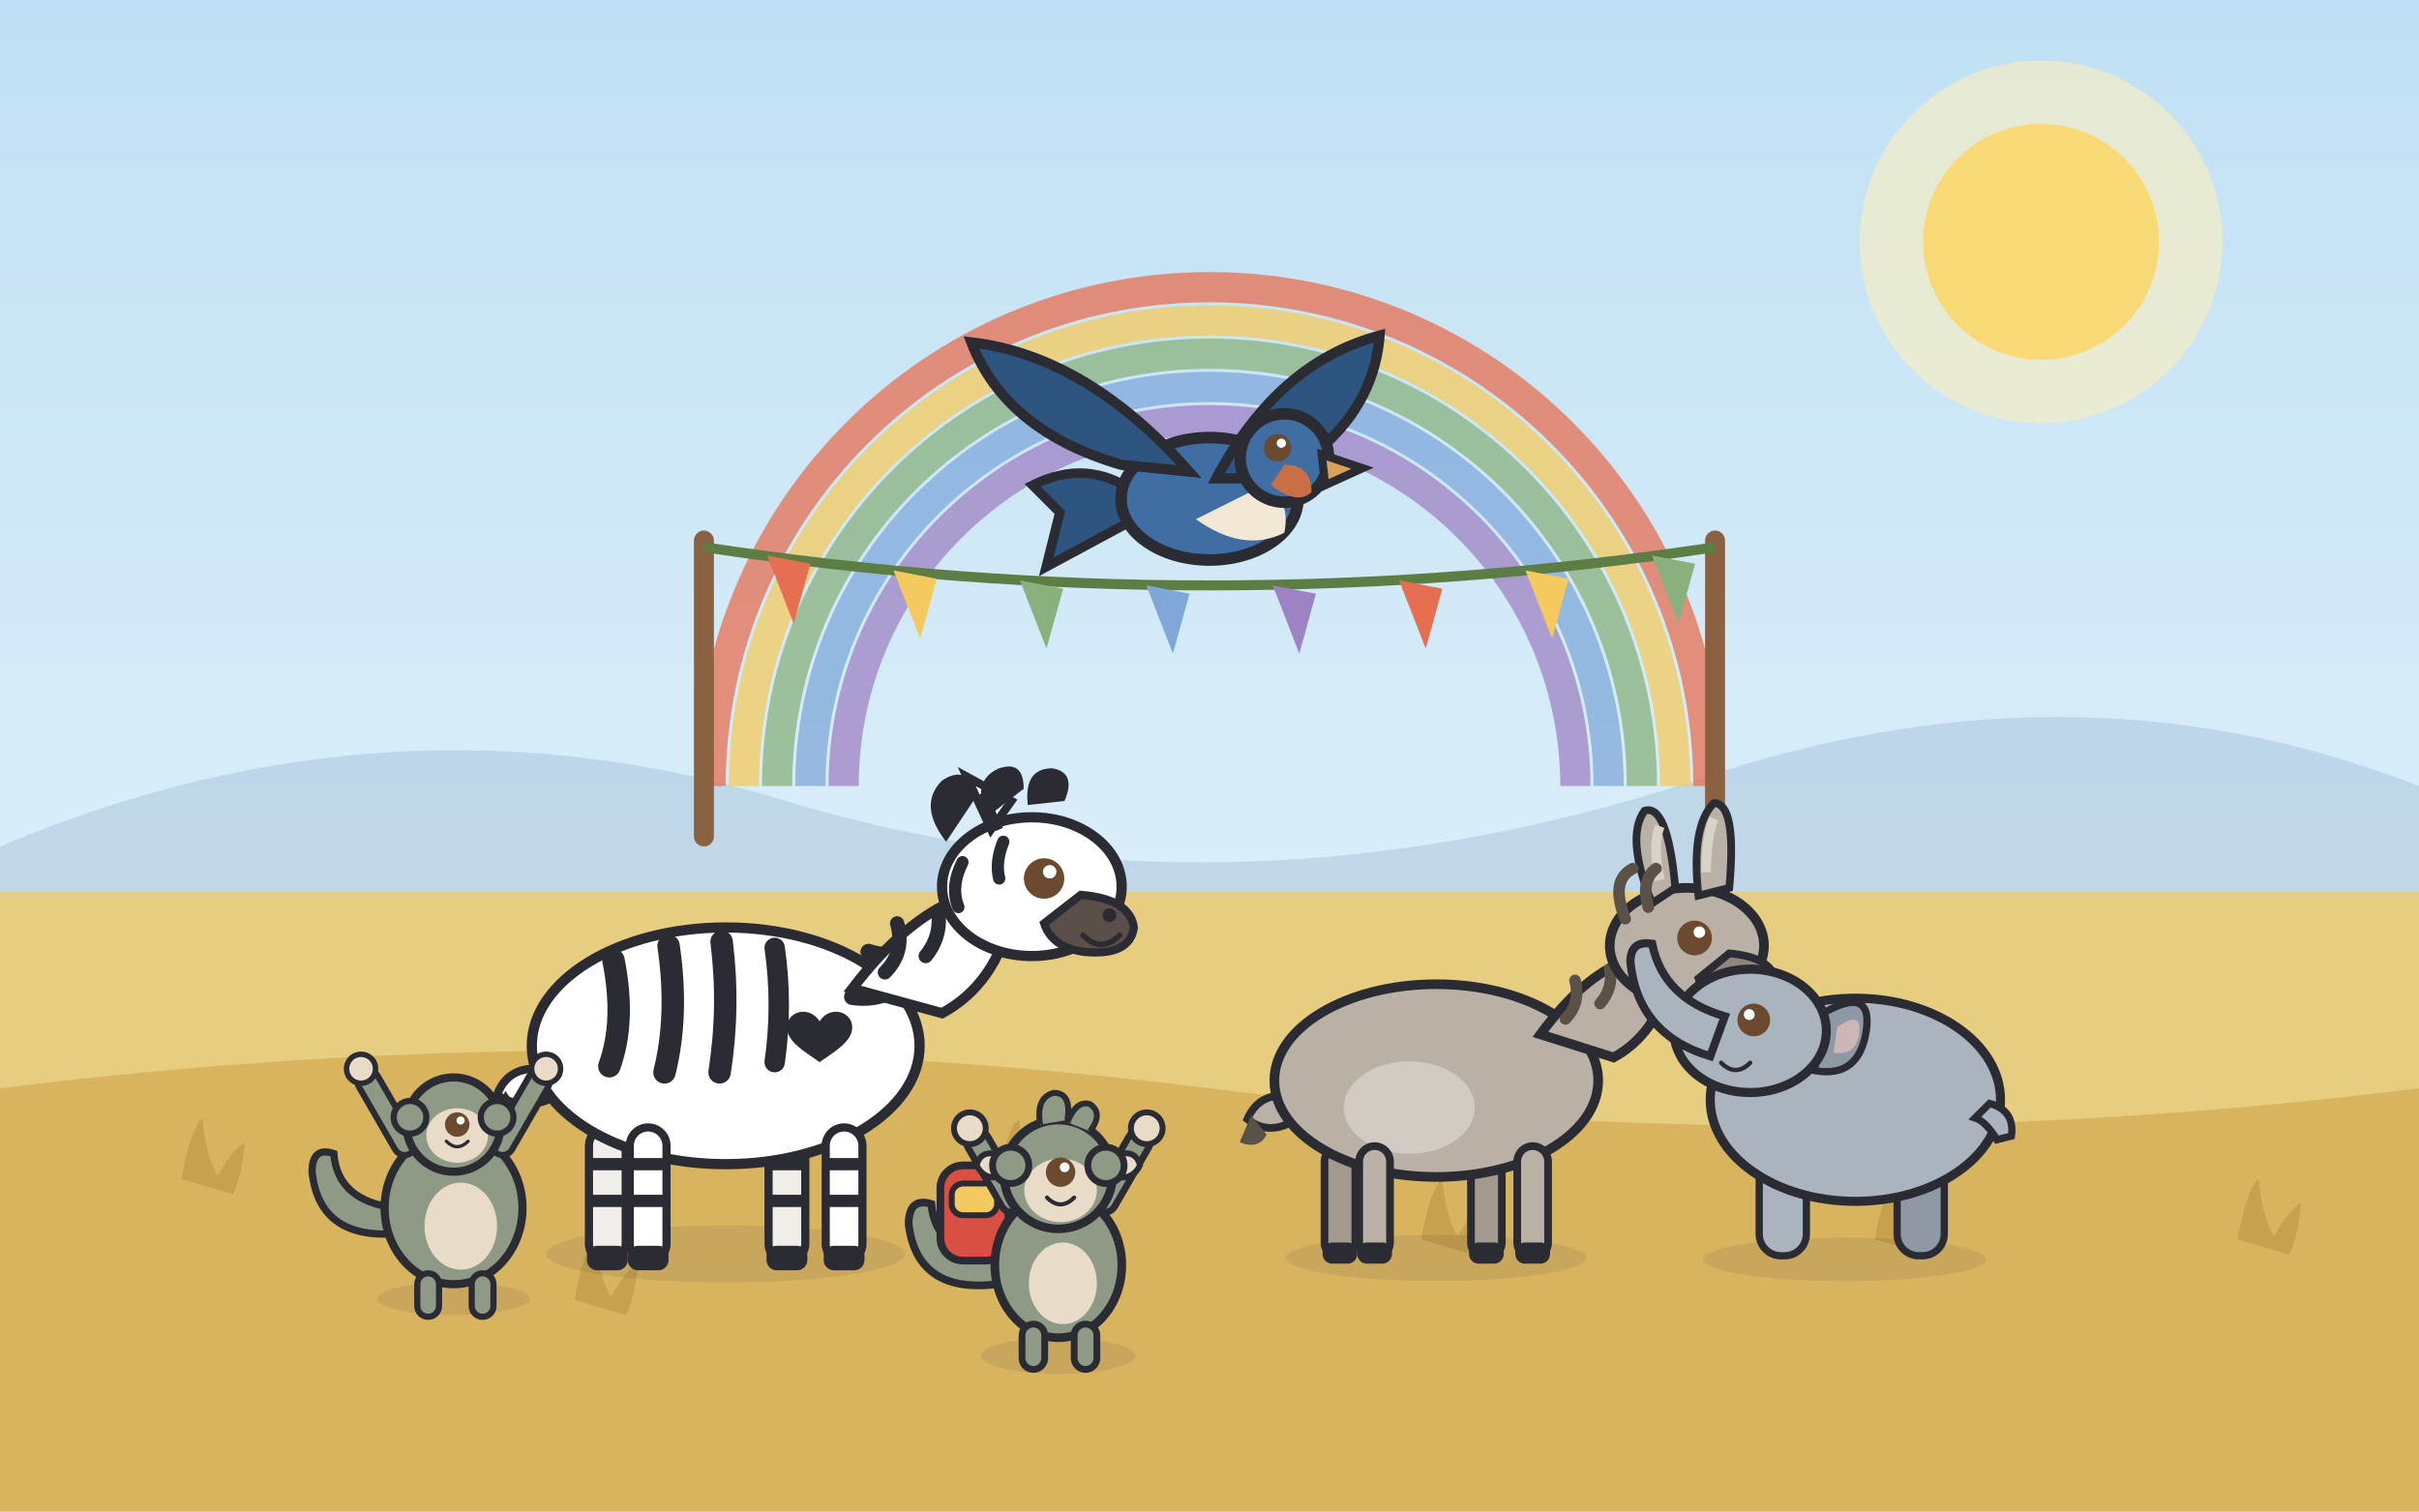
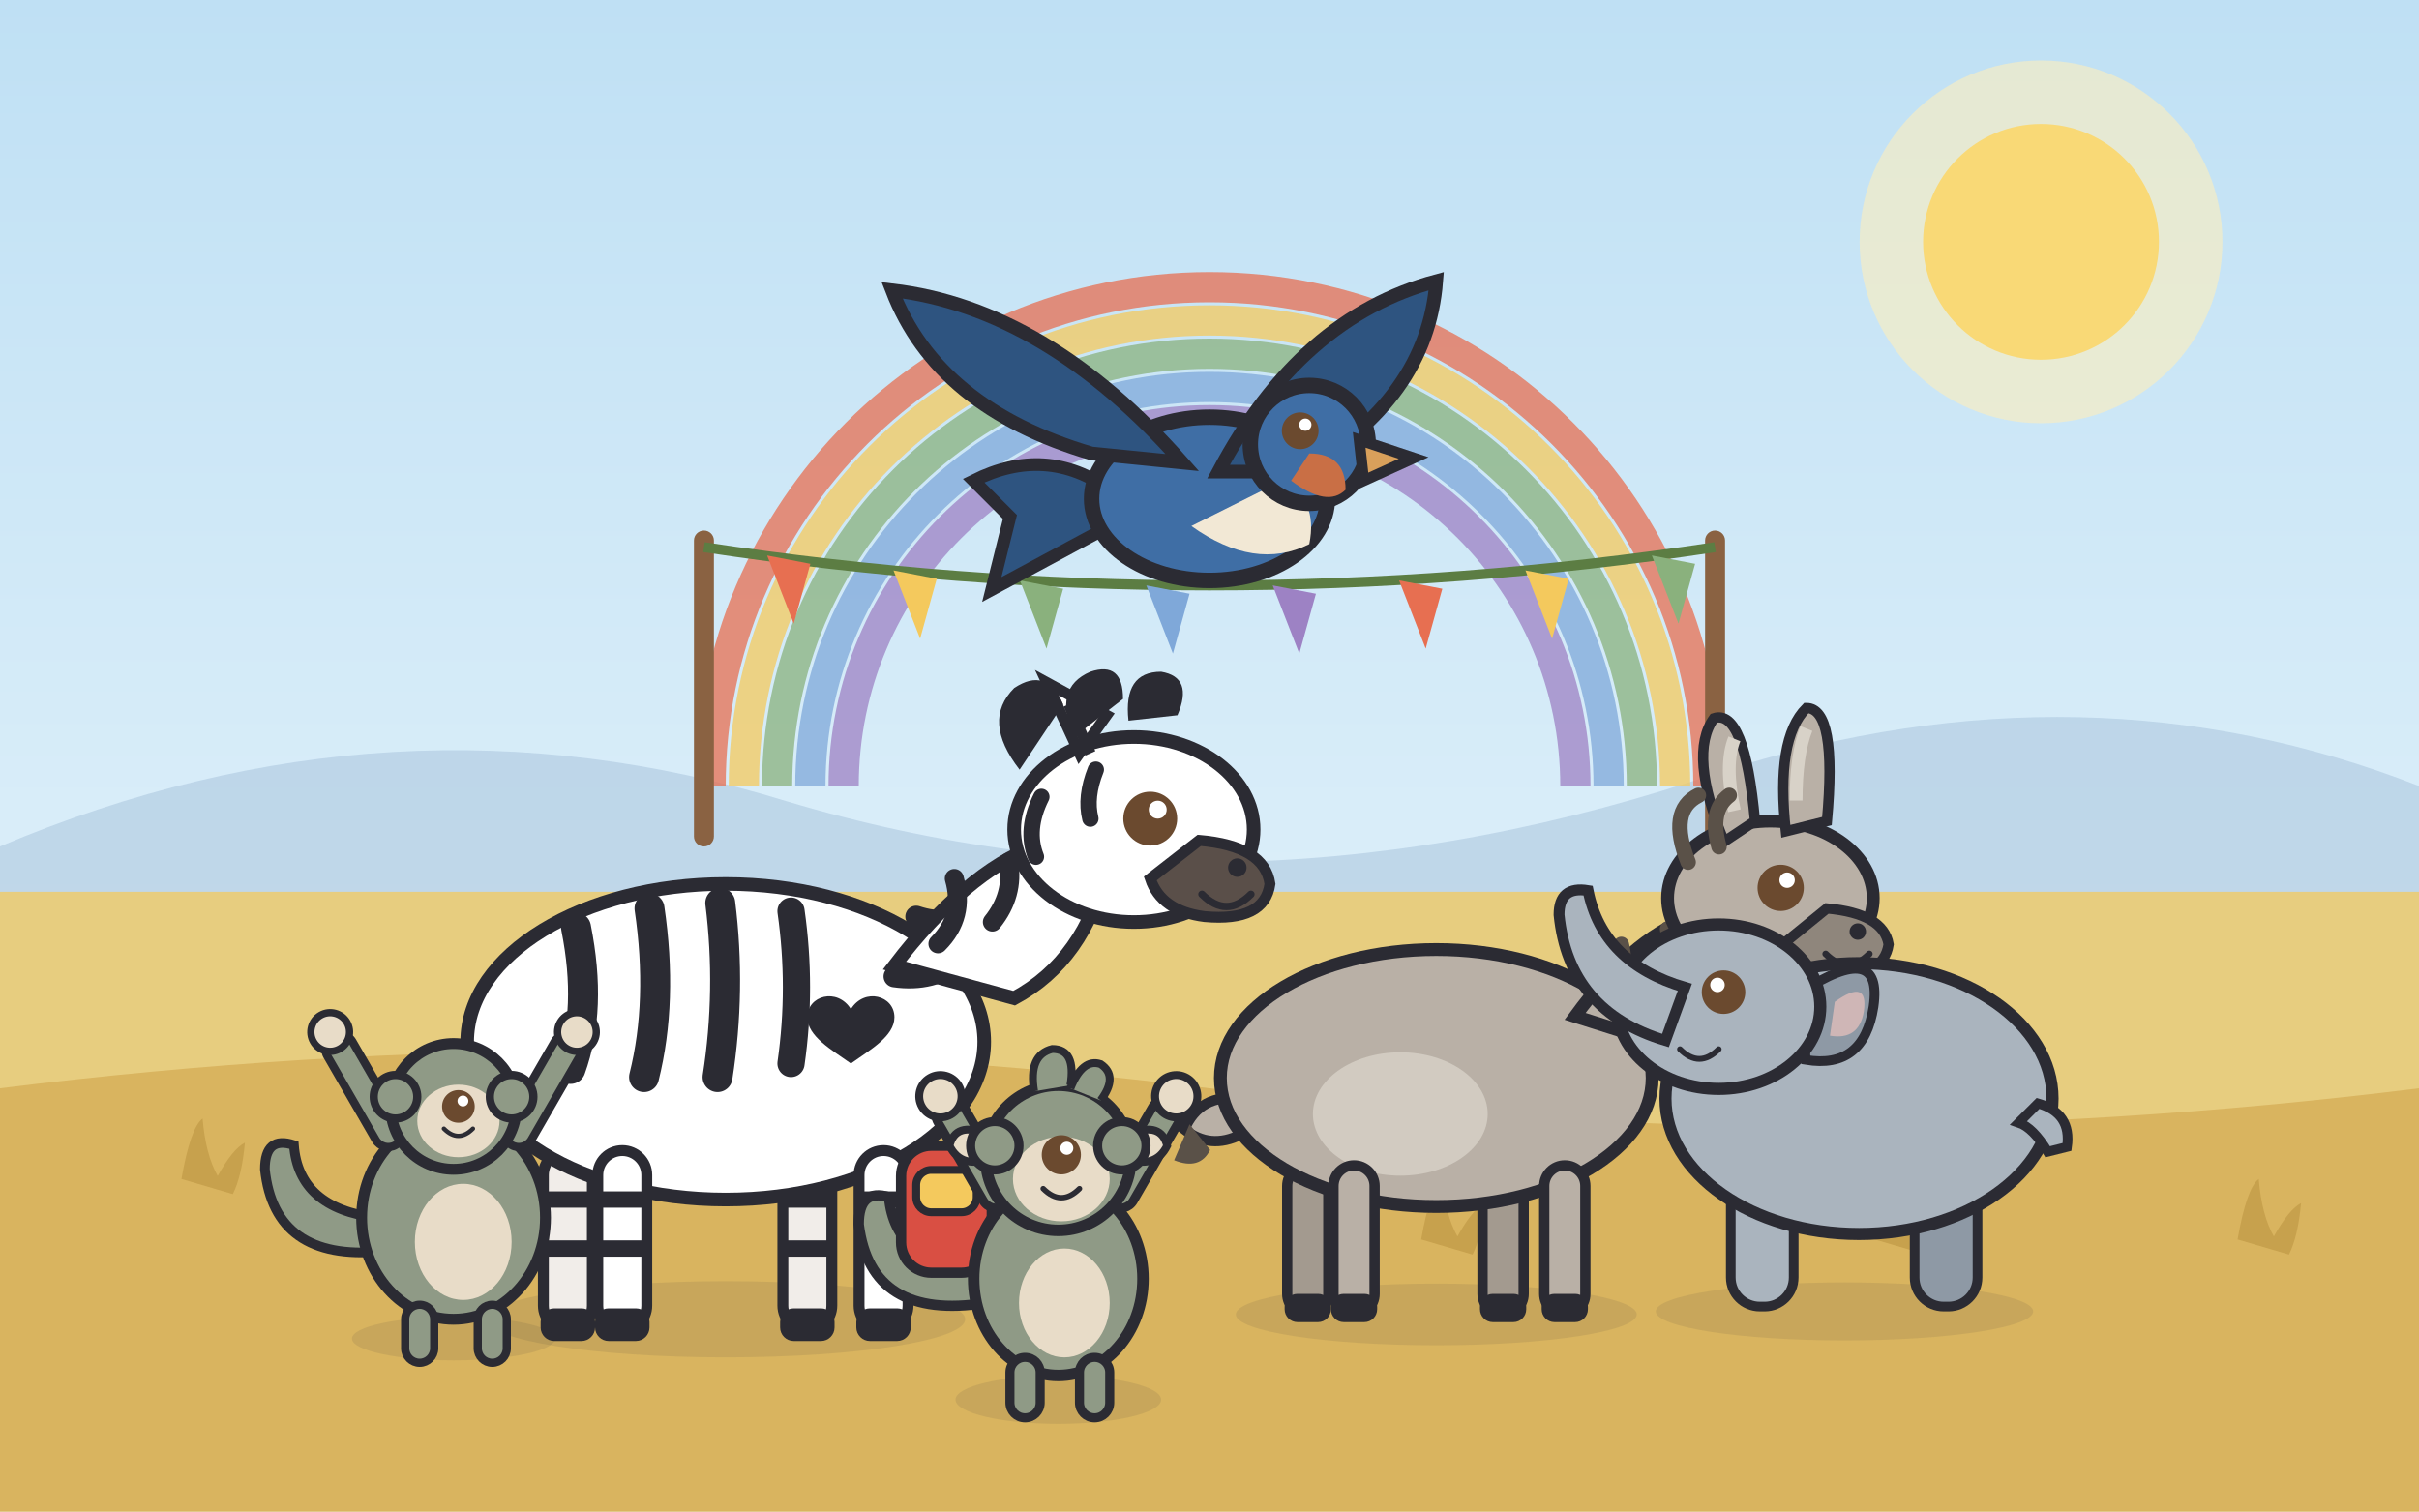
<svg xmlns="http://www.w3.org/2000/svg" viewBox="0 0 1600 1000" role="img">
  <style>
@media (prefers-reduced-motion: no-preference) {
  .anim-idle { animation: idle 3.8s ease-in-out infinite alternate; }
  @keyframes idle { from { transform: translateY(0); } to { transform: translateY(-6px); } }
  .anim-tail { transform-box: fill-box; transform-origin: 100% 20%; animation: tail 2.6s ease-in-out infinite alternate; }
  @keyframes tail { from { transform: rotate(-6deg); } to { transform: rotate(8deg); } }
  .anim-blink { transform-box: fill-box; transform-origin: center; animation: blink 5.2s infinite; }
  @keyframes blink { 0%, 93%, 100% { transform: scaleY(1); } 95%, 97% { transform: scaleY(0.12); } }
  .anim-glow { transform-box: fill-box; transform-origin: center; animation: glow 4.2s ease-in-out infinite alternate; }
  @keyframes glow { from { transform: scale(1); opacity: 0.5; } to { transform: scale(1.08); opacity: 0.75; } }
  .anim-shimmer { animation: shimmer 5s ease-in-out infinite alternate; }
  @keyframes shimmer { from { opacity: 0.62; } to { opacity: 0.92; } }
  .anim-grass { transform-box: fill-box; transform-origin: 50% 100%; animation: sway 3.2s ease-in-out infinite alternate; }
  .anim-canopy { transform-box: fill-box; transform-origin: 50% 100%; animation: sway 5.6s ease-in-out infinite alternate; }
  @keyframes sway { from { transform: rotate(-1.8deg); } to { transform: rotate(2.2deg); } }
  .anim-rain { animation: rainfall 1.15s linear infinite; }
  @keyframes rainfall { from { transform: translateY(-32px); opacity: 0.85; } 75% { opacity: 0.55; } to { transform: translateY(72px); opacity: 0; } }
  .anim-ripple { transform-box: fill-box; transform-origin: center; animation: ripple 3.4s ease-in-out infinite alternate; }
  @keyframes ripple { from { transform: scale(1); opacity: 0.8; } to { transform: scale(1.18); opacity: 0.55; } }
  .anim-drip { animation: drip 1s ease-in infinite; }
  @keyframes drip { from { transform: translateY(-12px); opacity: 0.95; } to { transform: translateY(28px); opacity: 0; } }
  .anim-flow { stroke-dasharray: 26 20; animation: flow 0.8s linear infinite; }
  @keyframes flow { from { stroke-dashoffset: 0; } to { stroke-dashoffset: -46; } }
  .anim-splash { transform-box: fill-box; transform-origin: 50% 100%; animation: splashPulse 1.7s ease-in-out infinite alternate; }
  @keyframes splashPulse { from { transform: scale(0.97); } to { transform: scale(1.05); } }
  .anim-strain { transform-box: fill-box; transform-origin: center; animation: strain 0.9s ease-in-out infinite alternate; }
  @keyframes strain { from { transform: translateX(-5px); } to { transform: translateX(4px); } }
  .anim-float { transform-box: fill-box; transform-origin: center; animation: floaty 2.6s ease-in-out infinite alternate; }
  @keyframes floaty { from { transform: translateY(0) scale(1); } to { transform: translateY(-12px) scale(1.08); } }
  .anim-wave { animation: wave 2.4s ease-in-out infinite; opacity: 0; }
  @keyframes wave { 0% { opacity: 0; } 30% { opacity: 0.9; } 60%, 100% { opacity: 0; } }
  .anim-cloud { animation: cloudDrift 9s ease-in-out infinite alternate; }
  @keyframes cloudDrift { from { transform: translateX(-18px); } to { transform: translateX(22px); } }
  .tap-target { cursor: pointer; }
  .tap-target.tap-play { transform-box: fill-box; transform-origin: 50% 85%; animation: tapWiggle 0.7s ease-in-out; }
  .tap-target[data-tap="puddle"].tap-play { transform-origin: center; animation: tapSplash 0.85s ease-out; }
  .tap-target[data-tap="sun"].tap-play { transform-origin: center; animation: tapPulse 0.6s ease-in-out; }
  .tap-target[data-tap="tree"].tap-play { transform-origin: 50% 100%; animation: tapShake 0.7s ease-in-out; }
  @keyframes tapWiggle { 0% { transform: rotate(0); } 25% { transform: rotate(-4deg) scale(1.03); } 55% { transform: rotate(3deg) scale(1.04); } 80% { transform: rotate(-1.5deg); } 100% { transform: rotate(0); } }
  @keyframes tapSplash { 0% { transform: scale(1); } 40% { transform: scale(1.06, 0.94); } 70% { transform: scale(0.97, 1.03); } 100% { transform: scale(1); } }
  @keyframes tapPulse { 0% { transform: scale(1); } 50% { transform: scale(1.12); } 100% { transform: scale(1); } }
  @keyframes tapShake { 0% { transform: rotate(0); } 20% { transform: rotate(2.4deg); } 45% { transform: rotate(-2deg); } 70% { transform: rotate(1.2deg); } 100% { transform: rotate(0); } }
  .tap-burst { opacity: 0; }
  .tap-target.tap-play .tap-burst { opacity: 1; }
  .tap-target.tap-play .tap-burst circle { animation: burstUp 0.6s ease-out forwards; }
  @keyframes burstUp { from { transform: translateY(0); opacity: 0.95; } to { transform: translateY(-90px); opacity: 0; } }
}
</style>
  <defs>
    <linearGradient id="sky" x1="0" y1="0" x2="0" y2="1">
      <stop offset="0" stop-color="#bfe0f4" />
      <stop offset="1" stop-color="#eef8fd" />
    </linearGradient>
  </defs>
  <rect width="1600" height="1000" fill="url(#sky)" />
  <g class="tap-target" data-tap="sun">
    <circle class="anim-glow" cx="1350" cy="160" r="120" fill="#fdeebc" opacity="0.6" />
    <circle cx="1350" cy="160" r="78" fill="#f9d976" />
  </g>
  <path d="M 0 560 q 260 -110 520 -30 q 300 90 620 -20 q 240 -76 460 10 L 1600 640 L 0 640 Z" fill="#a9c4dd" opacity="0.55" />
  <rect x="0" y="590" width="1600" height="410" fill="#e7cd7f" />
  <path d="M 0 720 q 400 -50 800 0 q 400 50 800 0 L 1600 1000 L 0 1000 Z" fill="#d9b45f" />
  <g class="anim-grass" style="animation-delay:1.00s">
    <path d="M 120 780 q 6 -34 14 -40 q 2 24 10 38 q 10 -18 18 -22 q -2 22 -8 34 z" fill="#c39c48" opacity="0.8" />
  </g>
  <g class="anim-grass" style="animation-delay:0.50s">
    <path d="M 380 860 q 6 -34 14 -40 q 2 24 10 38 q 10 -18 18 -22 q -2 22 -8 34 z" fill="#c39c48" opacity="0.8" />
  </g>
  <g class="anim-grass" style="animation-delay:2.50s">
    <path d="M 660 780 q 6 -34 14 -40 q 2 24 10 38 q 10 -18 18 -22 q -2 22 -8 34 z" fill="#c39c48" opacity="0.8" />
  </g>
  <g class="anim-grass" style="animation-delay:1.50s">
    <path d="M 940 820 q 6 -34 14 -40 q 2 24 10 38 q 10 -18 18 -22 q -2 22 -8 34 z" fill="#c39c48" opacity="0.8" />
  </g>
  <g class="anim-grass" style="animation-delay:0.00s">
    <path d="M 1240 820 q 6 -34 14 -40 q 2 24 10 38 q 10 -18 18 -22 q -2 22 -8 34 z" fill="#c39c48" opacity="0.8" />
  </g>
  <g class="anim-grass" style="animation-delay:0.00s">
    <path d="M 1480 820 q 6 -34 14 -40 q 2 24 10 38 q 10 -18 18 -22 q -2 22 -8 34 z" fill="#c39c48" opacity="0.8" />
  </g>
  <g class="anim-shimmer">
    <path d="M 470 520 a 330 330 0 0 1 660 0" fill="none" stroke="#e76f51" stroke-width="20" opacity="0.75" />
    <path d="M 492 520 a 308 308 0 0 1 616 0" fill="none" stroke="#f4c95d" stroke-width="20" opacity="0.75" />
    <path d="M 514 520 a 286 286 0 0 1 572 0" fill="none" stroke="#8ab17d" stroke-width="20" opacity="0.75" />
    <path d="M 536 520 a 264 264 0 0 1 528 0" fill="none" stroke="#7fa8d9" stroke-width="20" opacity="0.75" />
    <path d="M 558 520 a 242 242 0 0 1 484 0" fill="none" stroke="#9d82c4" stroke-width="20" opacity="0.75" />
  </g>
  <g transform="translate(800 560) scale(1.1)">
    <rect x="-310" y="-190" width="12" height="190" rx="6" fill="#8a6242" />
    <rect x="298" y="-190" width="12" height="190" rx="6" fill="#8a6242" />
    <path d="M -304 -180 q 304 46 608 0" stroke="#5c7d43" stroke-width="6" fill="none" />
    <path d="M -266 -175 l 26 5 l -10 36 z" fill="#e76f51" />
    <path d="M -190 -166 l 26 5 l -10 36 z" fill="#f4c95d" />
    <path d="M -114 -160 l 26 5 l -10 36 z" fill="#8ab17d" />
    <path d="M -38 -157 l 26 5 l -10 36 z" fill="#7fa8d9" />
    <path d="M 38 -157 l 26 5 l -10 36 z" fill="#9d82c4" />
    <path d="M 114 -160 l 26 5 l -10 36 z" fill="#e76f51" />
    <path d="M 190 -166 l 26 5 l -10 36 z" fill="#f4c95d" />
    <path d="M 266 -175 l 26 5 l -10 36 z" fill="#8ab17d" />
  </g>
-   <g transform="translate(480 700) scale(1.35 1.35) rotate(0)">
+   <g transform="translate(480 700) scale(1.8 1.8) rotate(0)">
    <ellipse cx="0" cy="96" rx="88" ry="14" fill="#2b2b33" opacity="0.10" />
    <g class="tap-target" data-tap="zebra" data-mood="happy">
      <g class="anim-idle" style="animation-delay:0.40s">
        <g transform="translate(-58 34) rotate(0)">
          <rect x="-9" y="0" width="18" height="66" rx="9" fill="#f1ede9" stroke="#2b2b33" stroke-width="4" />
          <path d="M -9 18 h 18 M -9 36 h 18" stroke="#2b2b33" stroke-width="6" />
          <rect x="-10" y="58" width="20" height="12" rx="5" fill="#2b2b33" />
        </g>
        <g transform="translate(30 34) rotate(0)">
          <rect x="-9" y="0" width="18" height="66" rx="9" fill="#f1ede9" stroke="#2b2b33" stroke-width="4" />
          <path d="M -9 18 h 18 M -9 36 h 18" stroke="#2b2b33" stroke-width="6" />
          <rect x="-10" y="58" width="20" height="12" rx="5" fill="#2b2b33" />
        </g>
        <g class="anim-tail" style="animation-delay:0.40s">
          <path d="M -86 6 q -20 -4 -26 12 q 12 8 26 2" fill="#ffffff" stroke="#2b2b33" stroke-width="4" />
          <path d="M -108 16 l -6 16 q 10 4 14 -4 z" fill="#2b2b33" />
        </g>
        <ellipse cx="0" cy="-6" rx="95" ry="58" fill="#ffffff" stroke="#2b2b33" stroke-width="5" />
        <path d="M -55 -48 q 6 30 -2 52" stroke="#2b2b33" stroke-width="11" fill="none" stroke-linecap="round" />
        <path d="M -28 -55 q 5 34 -2 62" stroke="#2b2b33" stroke-width="11" fill="none" stroke-linecap="round" />
        <path d="M -2 -57 q 4 32 -1 64" stroke="#2b2b33" stroke-width="11" fill="none" stroke-linecap="round" />
        <path d="M 24 -54 q 4 28 0 56" stroke="#2b2b33" stroke-width="10" fill="none" stroke-linecap="round" />
        <path d="M 62 -30 q 14 2 24 -6" stroke="#2b2b33" stroke-width="8" fill="none" stroke-linecap="round" />
        <path d="M 70 -52 q 12 4 22 -2" stroke="#2b2b33" stroke-width="8" fill="none" stroke-linecap="round" />
        <path d="M 46 -18 c -5 -8 -16 -5 -16 3 c 0 7 9 12 16 17 c 7 -5 16 -10 16 -17 c 0 -8 -11 -11 -16 -3 z" fill="#2b2b33" />
        <g transform="translate(-38 34) rotate(0)">
          <rect x="-9" y="0" width="18" height="66" rx="9" fill="#ffffff" stroke="#2b2b33" stroke-width="4" />
          <path d="M -9 18 h 18 M -9 36 h 18" stroke="#2b2b33" stroke-width="6" />
          <rect x="-10" y="58" width="20" height="12" rx="5" fill="#2b2b33" />
        </g>
        <g transform="translate(58 34) rotate(0)">
          <rect x="-9" y="0" width="18" height="66" rx="9" fill="#ffffff" stroke="#2b2b33" stroke-width="4" />
          <path d="M -9 18 h 18 M -9 36 h 18" stroke="#2b2b33" stroke-width="6" />
          <rect x="-10" y="58" width="20" height="12" rx="5" fill="#2b2b33" />
        </g>
        <path d="M 62 -34 q 26 -34 52 -44 l 26 8 q -8 34 -34 48 z" fill="#ffffff" stroke="#2b2b33" stroke-width="5" />
        <path d="M 84 -66 q 4 14 -6 24 M 104 -72 q 2 12 -6 22" stroke="#2b2b33" stroke-width="7" fill="none" stroke-linecap="round" />
        <g transform="translate(150 -84)">
          <ellipse cx="0" cy="0" rx="44" ry="34" fill="#ffffff" stroke="#2b2b33" stroke-width="5" />
          <path d="M 24 4 q 24 2 26 16 q -2 14 -24 12 q -16 -2 -20 -14 z" fill="#5a4f49" stroke="#2b2b33" stroke-width="4" />
          <circle cx="38" cy="14" r="3.4" fill="#2b2b33" />
          <g transform="translate(34 22)">
            <path d="M -9 1.8 q 9 9 18 0" stroke="#2b2b33" stroke-width="2.7" fill="none" stroke-linecap="round" />
          </g>
          <path d="M -20 -28 l -12 -26 l 22 12 z" fill="#ffffff" stroke="#2b2b33" stroke-width="4" />
          <path d="M -24 -46 l 8 18" stroke="#2b2b33" stroke-width="4" />
          <path d="M -34 -12 q -6 12 -2 22 M -14 -22 q -4 10 -2 18" stroke="#2b2b33" stroke-width="6" fill="none" stroke-linecap="round" />
          <g transform="translate(6 -4)">
            <g class="anim-blink">
              <circle cx="0" cy="0" r="9.9" fill="#6b4a2f" />
              <circle cx="2.75" cy="-3.3" r="3.3" fill="#fff" />
            </g>
          </g>
          <path d="M -42 -22 q -14 -18 -2 -30 q 12 -8 18 6 M -22 -34 q -8 -18 6 -24 q 12 -4 12 10 M -2 -40 q -2 -18 12 -18 q 12 2 6 16" fill="#2b2b33" />
        </g>
      </g>
    </g>
  </g>
-   <g transform="translate(700 810) scale(1.5 1.5)">
+   <g transform="translate(700 810) scale(2 2)">
    <ellipse cx="0" cy="58" rx="34" ry="8" fill="#2b2b33" opacity="0.10" />
    <g class="tap-target" data-tap="kiki" data-mood="happy">
      <g class="anim-idle" style="animation-delay:1.47s">
        <g class="anim-tail" style="animation-delay:1.47s">
          <path d="M -24 26 q -38 6 -42 -26 q 0 -12 10 -9 q 2 22 30 25 z" fill="#8f9a86" stroke="#2b2b33" stroke-width="3.4" />
        </g>
        <g>
          <rect x="-52" y="-26" width="30" height="42" rx="10" fill="#d94f43" stroke="#2b2b33" stroke-width="3.4" />
          <rect x="-47" y="-18" width="20" height="14" rx="5" fill="#f4c95d" stroke="#2b2b33" stroke-width="2.6" />
          <path d="M -24 -20 q 14 -4 22 4 M -24 2 q 14 -2 22 6" stroke="#a53a30" stroke-width="5" fill="none" />
        </g>
        <ellipse cx="0" cy="18" rx="28" ry="32" fill="#8f9a86" stroke="#2b2b33" stroke-width="3.8" />
        <ellipse cx="2" cy="26" rx="15" ry="18" fill="#e8dcc8" />
        <g transform="translate(-18 -6) rotate(150)">
          <rect x="-5" y="0" width="10" height="40" rx="5" fill="#8f9a86" stroke="#2b2b33" stroke-width="3" />
          <circle cx="0" cy="42" r="7" fill="#e8dcc8" stroke="#2b2b33" stroke-width="2.6" />
        </g>
        <g transform="translate(18 -6) rotate(-150)">
          <rect x="-5" y="0" width="10" height="40" rx="5" fill="#8f9a86" stroke="#2b2b33" stroke-width="3" />
          <circle cx="0" cy="42" r="7" fill="#e8dcc8" stroke="#2b2b33" stroke-width="2.6" />
        </g>
        <g transform="translate(-11 44)">
          <rect x="-5" y="0" width="10" height="20" rx="5" fill="#8f9a86" stroke="#2b2b33" stroke-width="3" />
        </g>
        <g transform="translate(12 44)">
          <rect x="-5" y="0" width="10" height="20" rx="5" fill="#8f9a86" stroke="#2b2b33" stroke-width="3" />
        </g>
        <g transform="translate(0 -22)">
          <circle cx="0" cy="0" r="24" fill="#8f9a86" stroke="#2b2b33" stroke-width="3.8" />
          <path d="M -24 -8 q -10 -4 -12 4 q 4 8 14 4 z M 24 -8 q 10 -4 12 4 q -4 8 -14 4 z" fill="#e8dcc8" stroke="#2b2b33" stroke-width="2.6" />
          <ellipse cx="1" cy="7" rx="16" ry="14" fill="#e8dcc8" />
          <circle cx="-21" cy="-4" r="8" fill="#8f9a86" stroke="#2b2b33" stroke-width="3" />
          <circle cx="21" cy="-4" r="8" fill="#8f9a86" stroke="#2b2b33" stroke-width="3" />
          <path d="M -8 -22 q -2 -12 6 -14 q 8 0 6 12 M 4 -23 q 4 -10 10 -8 q 6 4 0 12" fill="#8f9a86" stroke="#2b2b33" stroke-width="2.6" />
          <g transform="translate(1 -1)">
            <g class="anim-blink">
              <circle cx="0" cy="0" r="6.48" fill="#6b4a2f" />
              <circle cx="1.8" cy="-2.16" r="2.16" fill="#fff" />
            </g>
          </g>
          <g transform="translate(1 9)">
            <path d="M -6 1.2 q 6 6 12 0" stroke="#2b2b33" stroke-width="1.8" fill="none" stroke-linecap="round" />
          </g>
        </g>
      </g>
    </g>
  </g>
-   <g transform="translate(950 720) scale(1.275 1.275)">
+   <g transform="translate(950 720) scale(1.7 1.7)">
    <ellipse cx="0" cy="88" rx="78" ry="12" fill="#2b2b33" opacity="0.10" />
    <g class="tap-target" data-tap="duku" data-mood="happy">
      <g class="anim-idle" style="animation-delay:0.20s">
        <g transform="translate(-50 30) rotate(0)">
          <rect x="-8" y="0" width="16" height="58" rx="8" fill="#a39a8f" stroke="#2b2b33" stroke-width="4" />
          <rect x="-9" y="50" width="18" height="11" rx="5" fill="#2b2b33" />
        </g>
        <g transform="translate(26 30) rotate(0)">
          <rect x="-8" y="0" width="16" height="58" rx="8" fill="#a39a8f" stroke="#2b2b33" stroke-width="4" />
          <rect x="-9" y="50" width="18" height="11" rx="5" fill="#2b2b33" />
        </g>
        <g class="anim-tail" style="animation-delay:0.20s">
          <path d="M -76 4 q -16 -2 -22 12 q 10 8 22 2" fill="#b9b0a6" stroke="#2b2b33" stroke-width="4" />
          <path d="M -96 14 l -6 14 q 10 4 14 -4 z" fill="#5a5148" />
        </g>
        <ellipse cx="0" cy="-4" rx="84" ry="50" fill="#b9b0a6" stroke="#2b2b33" stroke-width="5" />
        <ellipse cx="-14" cy="10" rx="34" ry="24" fill="#d8d2c8" opacity="0.8" />
        <g transform="translate(-32 30) rotate(0)">
          <rect x="-8" y="0" width="16" height="58" rx="8" fill="#b9b0a6" stroke="#2b2b33" stroke-width="4" />
          <rect x="-9" y="50" width="18" height="11" rx="5" fill="#2b2b33" />
        </g>
        <g transform="translate(50 30) rotate(0)">
          <rect x="-8" y="0" width="16" height="58" rx="8" fill="#b9b0a6" stroke="#2b2b33" stroke-width="4" />
          <rect x="-9" y="50" width="18" height="11" rx="5" fill="#2b2b33" />
        </g>
        <path d="M 54 -28 q 22 -30 44 -38 l 24 8 q -8 30 -30 42 z" fill="#b9b0a6" stroke="#2b2b33" stroke-width="5" />
        <path d="M 72 -56 q 3 12 -5 20 M 90 -62 q 2 10 -5 18" stroke="#5a5148" stroke-width="6" fill="none" stroke-linecap="round" />
        <g transform="translate(130 -74)">
          <ellipse cx="0" cy="0" rx="40" ry="30" fill="#b9b0a6" stroke="#2b2b33" stroke-width="5" />
          <path d="M 22 4 q 22 2 24 14 q -2 13 -22 11 q -15 -2 -18 -12 z" fill="#8f867c" stroke="#2b2b33" stroke-width="4" />
          <circle cx="34" cy="13" r="3.2" fill="#2b2b33" />
          <g transform="translate(30 20)">
            <path d="M -8.5 1.7 q 8.5 8.5 17 0" stroke="#2b2b33" stroke-width="2.55" fill="none" stroke-linecap="round" />
          </g>
          <path d="M -18 -22 q -14 -34 -4 -48 q 12 -4 16 40 z" fill="#b9b0a6" stroke="#2b2b33" stroke-width="4" />
          <path d="M -14 -34 q -4 -18 0 -28" stroke="#d8d2c8" stroke-width="5" fill="none" />
          <path d="M 6 -26 q -4 -36 8 -48 q 12 0 8 44 z" fill="#b9b0a6" stroke="#2b2b33" stroke-width="4" />
          <path d="M 10 -38 q 0 -18 4 -28" stroke="#d8d2c8" stroke-width="5" fill="none" />
          <path d="M -32 -14 q -8 -20 4 -26 M -20 -20 q -4 -14 4 -20" stroke="#5a5148" stroke-width="6" fill="none" stroke-linecap="round" />
          <g transform="translate(4 -4)">
            <g class="anim-blink">
              <circle cx="0" cy="0" r="9" fill="#6b4a2f" />
              <circle cx="2.5" cy="-3" r="3" fill="#fff" />
            </g>
          </g>
        </g>
      </g>
    </g>
  </g>
-   <g transform="translate(800 330) scale(2.25 2.25)">
+   <g transform="translate(800 330) scale(3 3)">
    <g class="tap-target" data-tap="lulu" data-mood="happy">
      <g class="anim-float" style="animation-delay:0.13s; animation-duration: 2.2s">
        <path d="M -22 6 l -26 14 l 4 -16 l -8 -8 q 16 -8 30 2 z" fill="#2e5480" stroke="#2b2b33" stroke-width="2.8" />
        <ellipse cx="0" cy="0" rx="26" ry="18" fill="#3f6ea5" stroke="#2b2b33" stroke-width="3.4" />
        <path d="M -4 6 q 14 10 26 4 q 2 -10 -6 -14 z" fill="#f2e8d5" />
        <path d="M -6 -8 q -30 -34 -64 -38 q 10 26 44 36 z" fill="#2e5480" stroke="#2b2b33" stroke-width="3" />
        <path d="M 2 -6 q 18 -34 48 -42 q -2 26 -30 42 z" fill="#2e5480" stroke="#2b2b33" stroke-width="3" />
        <circle cx="22" cy="-12" r="13" fill="#3f6ea5" stroke="#2b2b33" stroke-width="3.4" />
        <path d="M 18 -4 q 8 6 12 2 q 0 -8 -8 -8 z" fill="#c96f45" />
        <path d="M 33 -13 l 12 4 l -11 5 z" fill="#d9a05b" stroke="#2b2b33" stroke-width="2.4" />
        <g transform="translate(20 -15)">
          <g class="anim-blink">
            <circle cx="0" cy="0" r="4.05" fill="#6b4a2f" />
            <circle cx="1.125" cy="-1.35" r="1.35" fill="#fff" />
          </g>
        </g>
      </g>
    </g>
  </g>
-   <g transform="translate(1220 730) scale(-1.2 1.2)">
+   <g transform="translate(1220 730) scale(-1.6 1.6)">
    <ellipse cx="0" cy="86" rx="78" ry="12" fill="#2b2b33" opacity="0.10" />
    <g class="tap-target" data-tap="elephant" data-mood="happy">
      <g class="anim-idle" style="animation-delay:0.50s">
        <g transform="translate(-42 28) rotate(0)">
          <rect x="-13" y="0" width="26" height="56" rx="12" fill="#8e99a5" stroke="#2b2b33" stroke-width="4" />
        </g>
        <g transform="translate(34 28) rotate(0)">
          <rect x="-13" y="0" width="26" height="56" rx="12" fill="#aab4be" stroke="#2b2b33" stroke-width="4" />
        </g>
        <ellipse cx="-6" cy="-2" rx="80" ry="56" fill="#aab4be" stroke="#2b2b33" stroke-width="5" />
        <g class="anim-tail" style="animation-delay:0.50s">
          <path d="M -80 0 q -14 4 -12 18 l 8 2 q 6 -10 12 -12 z" fill="#aab4be" stroke="#2b2b33" stroke-width="4" />
        </g>
        <g transform="translate(44 -40)">
          <path d="M -26 -6 q -34 -22 -30 6 q 4 26 28 22 z" fill="#8e99a5" stroke="#2b2b33" stroke-width="4" />
          <path d="M -40 -2 q -14 -10 -12 4 q 2 12 14 10 z" fill="#cfb6b6" />
          <ellipse cx="8" cy="0" rx="42" ry="34" fill="#aab4be" stroke="#2b2b33" stroke-width="5" />
          <g transform="translate(6 -6)">
            <g class="anim-blink">
              <circle cx="0" cy="0" r="9" fill="#6b4a2f" />
              <circle cx="2.5" cy="-3" r="3" fill="#fff" />
            </g>
          </g>
          <g transform="translate(16 16)">
            <path d="M -8 1.6 q 8 8 16 0" stroke="#2b2b33" stroke-width="2.4" fill="none" stroke-linecap="round" />
          </g>
        </g>
        <path d="M 74 -26 q 40 -12 44 -52 q 0 -12 -12 -10 q -6 30 -40 40 z" fill="#aab4be" stroke="#2b2b33" stroke-width="4.5" />
      </g>
    </g>
  </g>
-   <g transform="translate(300 780) scale(1.2 1.2)">
+   <g transform="translate(300 780) scale(1.6 1.6)">
    <ellipse cx="0" cy="66" rx="42" ry="9" fill="#2b2b33" opacity="0.10" />
    <g class="tap-target" data-tap="monkey" data-mood="happy">
      <g class="anim-idle" style="animation-delay:0.00s">
        <g class="anim-tail" style="animation-delay:0.00s">
          <path d="M -30 30 q -44 4 -48 -34 q 0 -14 12 -10 q 2 26 34 30 z" fill="#8f9a86" stroke="#2b2b33" stroke-width="4" />
        </g>
        <ellipse cx="0" cy="16" rx="38" ry="42" fill="#8f9a86" stroke="#2b2b33" stroke-width="4.5" />
        <ellipse cx="4" cy="26" rx="20" ry="24" fill="#e8dcc8" />
        <g transform="translate(-24 -14) rotate(150)">
          <rect x="-6" y="0" width="12" height="52" rx="6" fill="#8f9a86" stroke="#2b2b33" stroke-width="3.4" />
          <circle cx="0" cy="54" r="8" fill="#e8dcc8" stroke="#2b2b33" stroke-width="3" />
        </g>
        <g transform="translate(24 -14) rotate(-150)">
          <rect x="-6" y="0" width="12" height="52" rx="6" fill="#8f9a86" stroke="#2b2b33" stroke-width="3.4" />
          <circle cx="0" cy="54" r="8" fill="#e8dcc8" stroke="#2b2b33" stroke-width="3" />
        </g>
        <g transform="translate(-14 52)">
          <rect x="-6" y="0" width="12" height="24" rx="6" fill="#8f9a86" stroke="#2b2b33" stroke-width="3.4" />
        </g>
        <g transform="translate(16 52)">
          <rect x="-6" y="0" width="12" height="24" rx="6" fill="#8f9a86" stroke="#2b2b33" stroke-width="3.4" />
        </g>
        <g transform="translate(0 -30)">
          <circle cx="0" cy="0" r="26" fill="#8f9a86" stroke="#2b2b33" stroke-width="4.5" />
          <ellipse cx="2" cy="6" rx="17" ry="15" fill="#e8dcc8" />
          <circle cx="-24" cy="-4" r="9" fill="#8f9a86" stroke="#2b2b33" stroke-width="3.4" />
          <circle cx="24" cy="-4" r="9" fill="#8f9a86" stroke="#2b2b33" stroke-width="3.4" />
          <g transform="translate(2 0)">
            <g class="anim-blink">
              <circle cx="0" cy="0" r="6.75" fill="#6b4a2f" />
              <circle cx="1.875" cy="-2.25" r="2.25" fill="#fff" />
            </g>
          </g>
          <g transform="translate(2 8)">
            <path d="M -6 1.2 q 6 6 12 0" stroke="#2b2b33" stroke-width="1.8" fill="none" stroke-linecap="round" />
          </g>
        </g>
      </g>
    </g>
  </g>
</svg>
